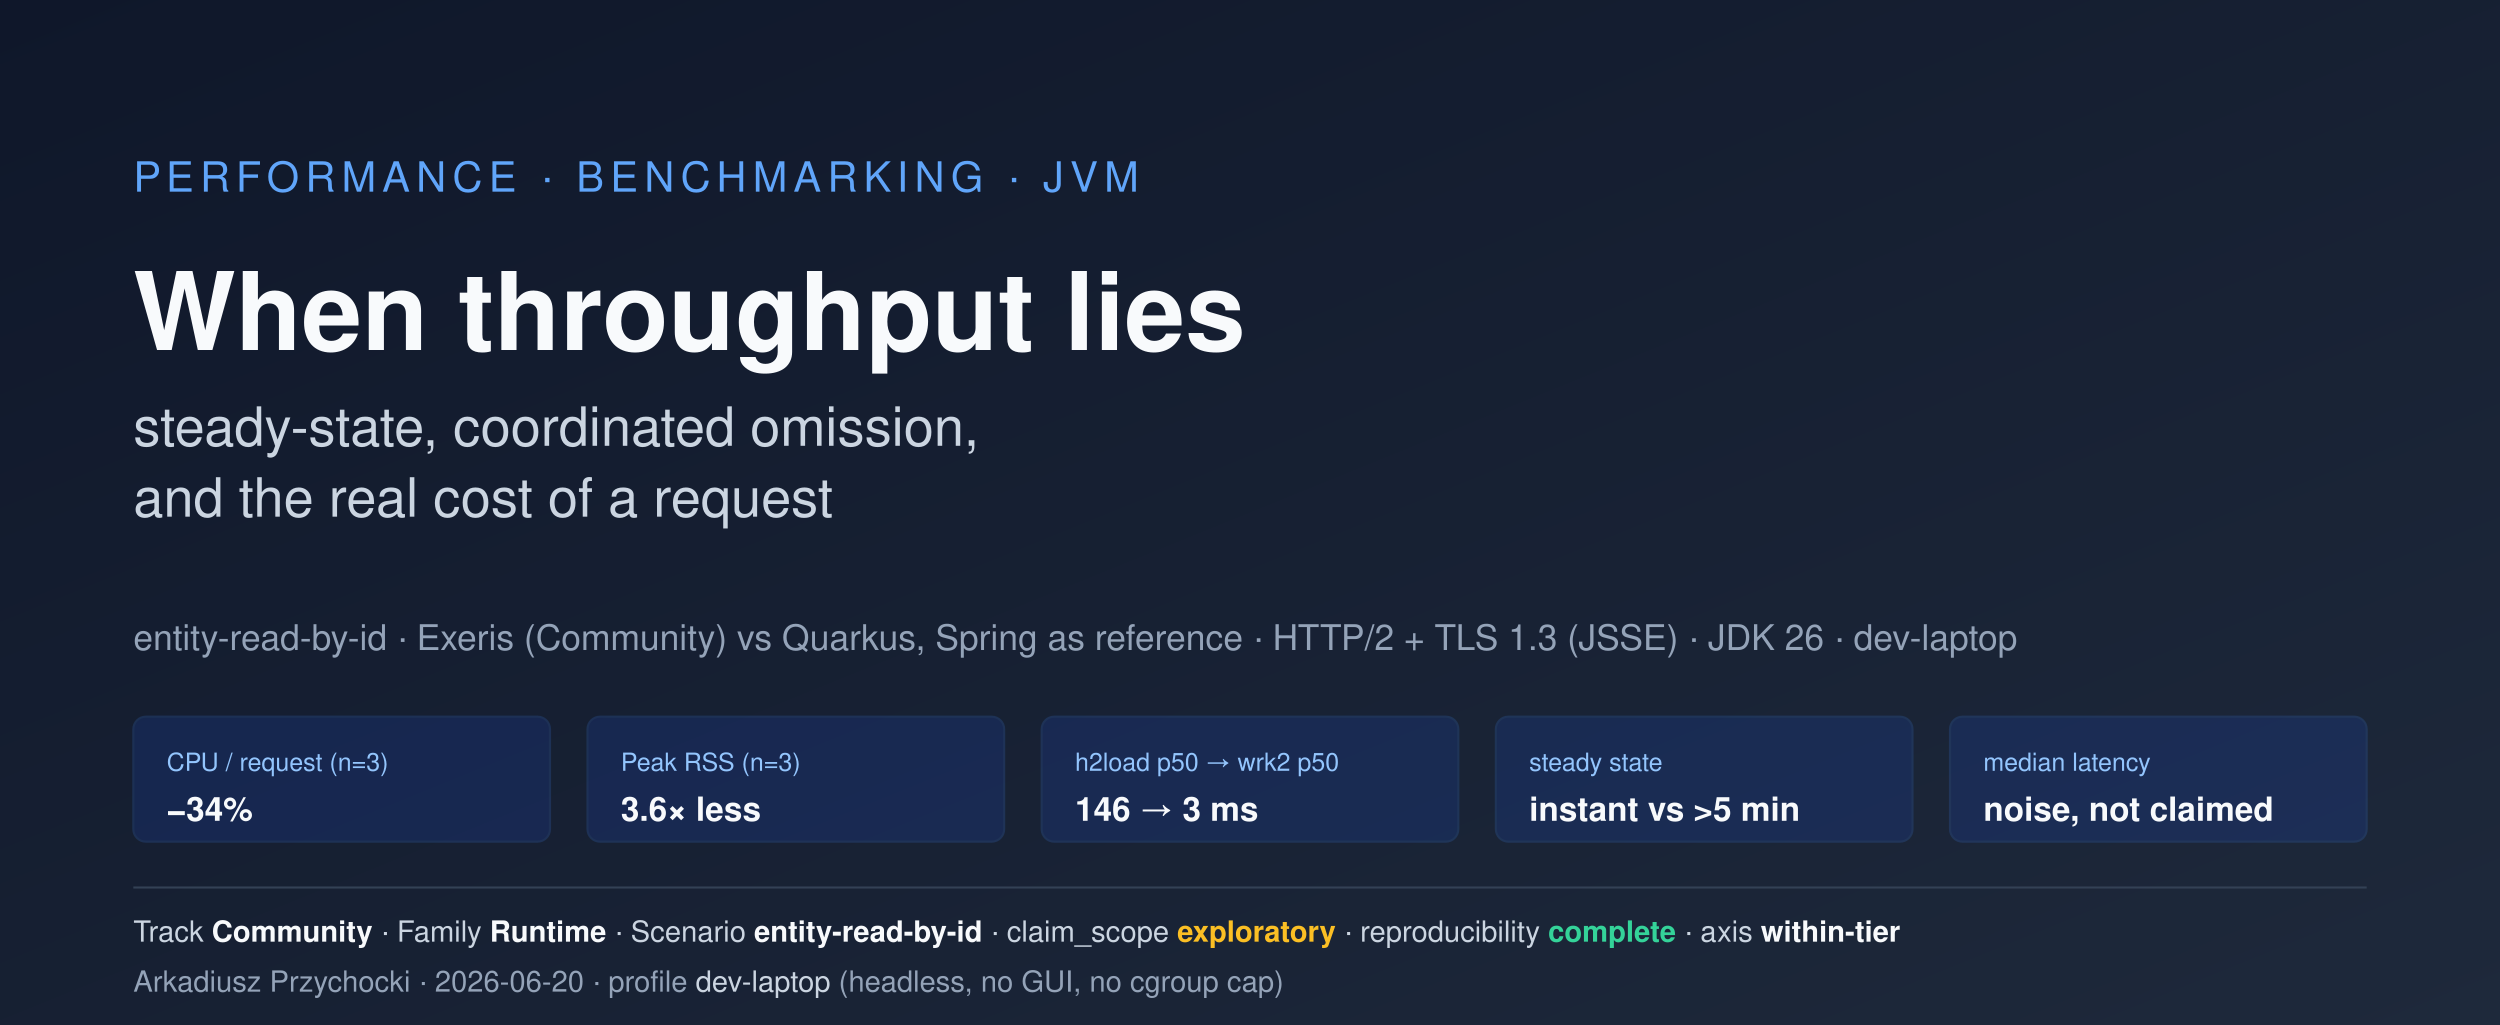
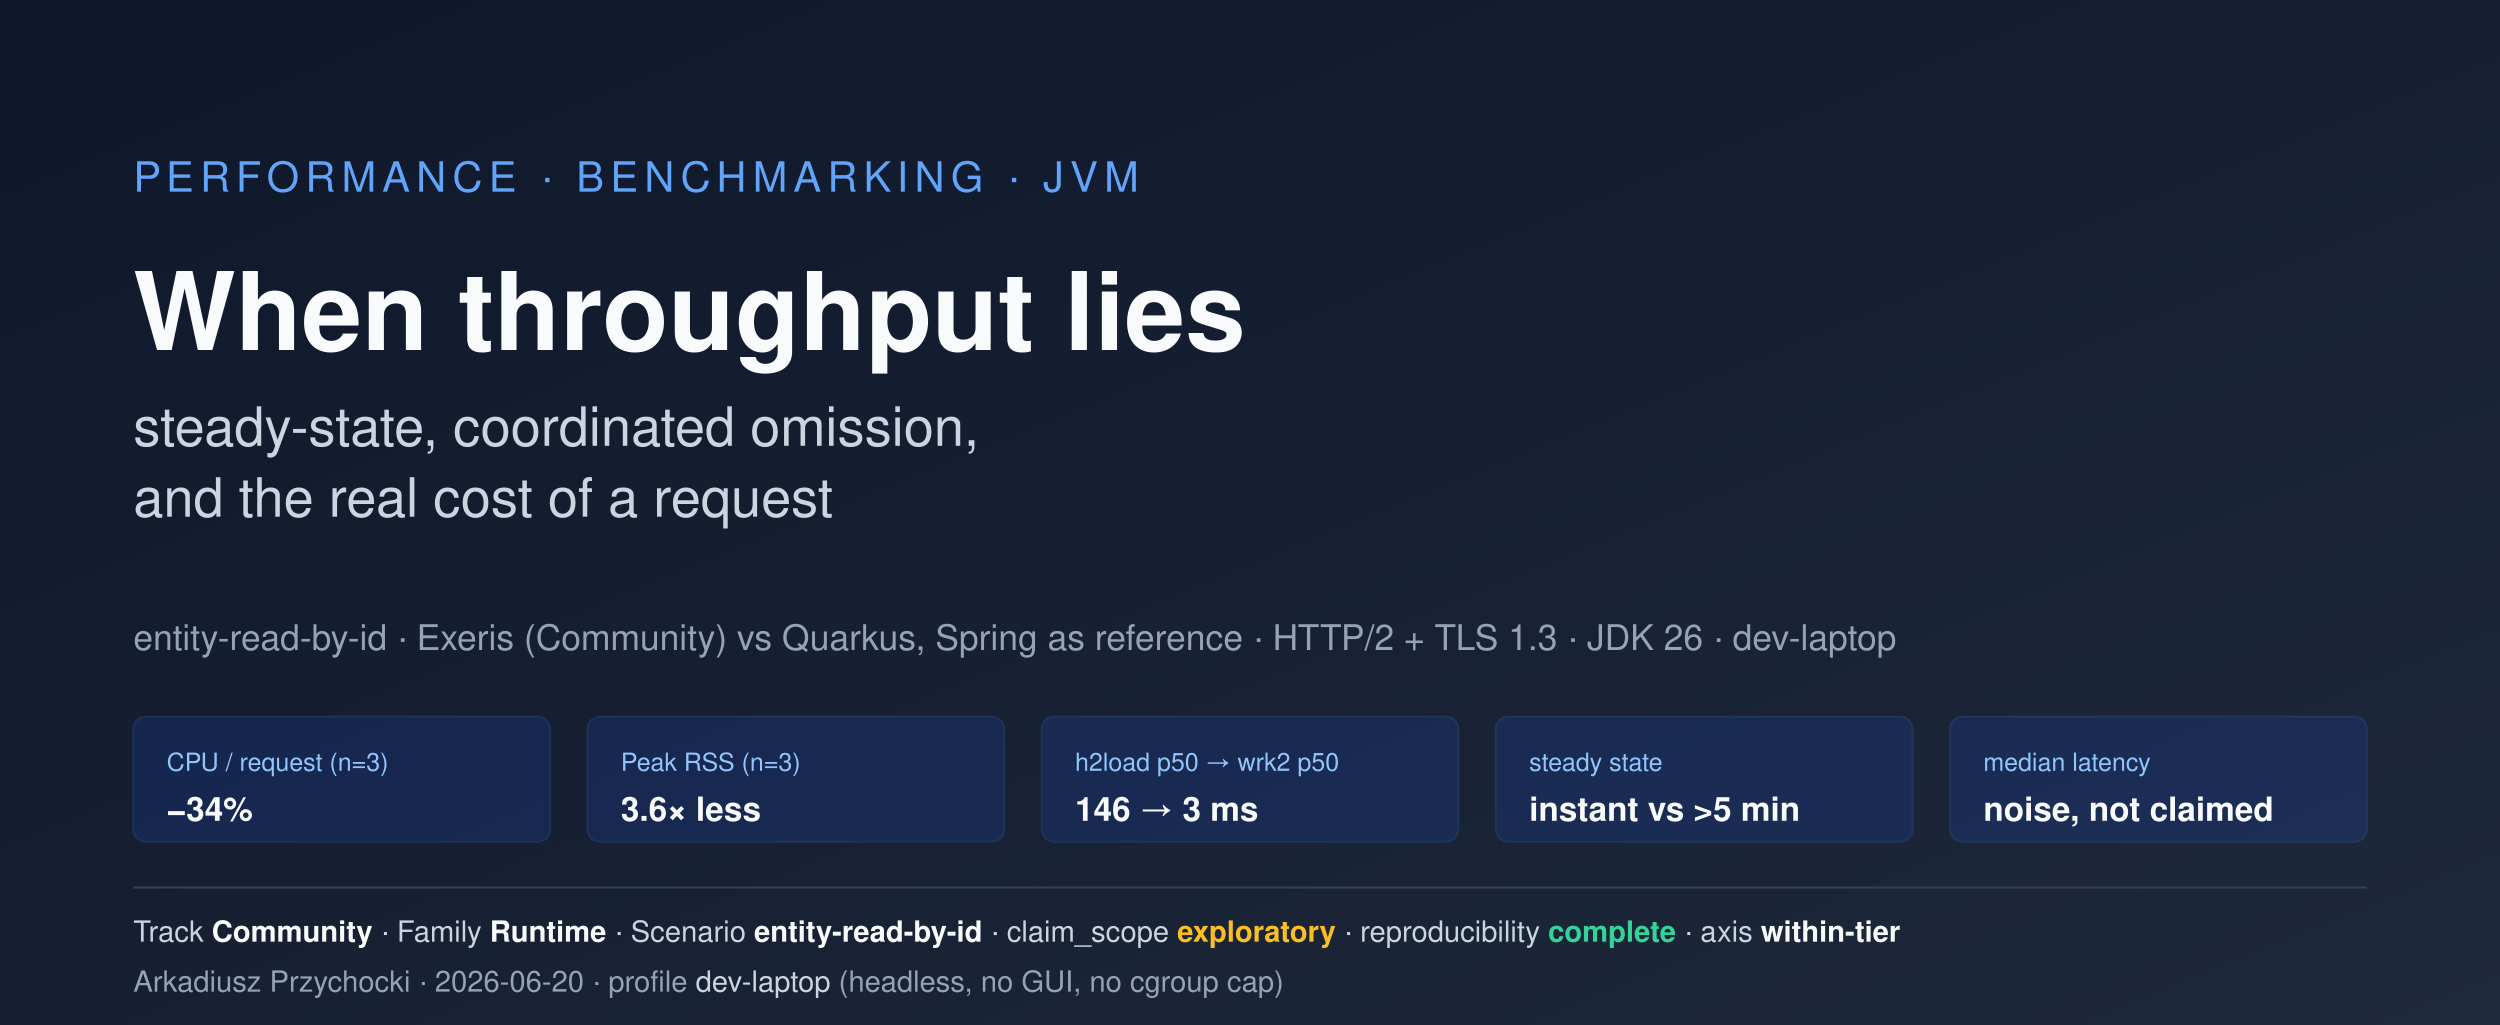
<svg xmlns="http://www.w3.org/2000/svg" width="1200" height="492" viewBox="0 0 1200 492" font-family="Verdana,Helvetica,sans-serif">
  <defs>
    <linearGradient id="bg" x1="0" y1="0" x2="1" y2="1">
      <stop offset="0" stop-color="#0f172a" />
      <stop offset="1" stop-color="#1e293b" />
    </linearGradient>
  </defs>
  <rect width="1200" height="492" fill="url(#bg)" />
  <text x="64" y="92" font-size="20" fill="#60a5fa" letter-spacing="3">PERFORMANCE · BENCHMARKING · JVM</text>
  <text x="64" y="168" font-size="52" font-weight="bold" fill="#f8fafc">When throughput lies</text>
  <text x="64" y="214" font-size="26" fill="#cbd5e1">steady-state, coordinated omission,</text>
  <text x="64" y="248" font-size="26" fill="#cbd5e1">and the real cost of a request</text>
-   <text x="64" y="312" font-size="17" fill="#94a3b8">entity-read-by-id · Exeris (Community) vs Quarkus, Spring as reference · HTTP/2 + TLS 1.3 (JSSE) · JDK 26 · dev-laptop</text>
+   <text x="64" y="312" font-size="17" fill="#94a3b8">entity-read-by-id · Exeris (Community) vs Quarkus, Spring as reference · HTTP/2 + TLS 1.3 · JDK 26 · dev-laptop</text>
  <g font-size="12">
    <rect x="64" y="344" width="200" height="60" rx="6" fill="#1d4ed8" opacity="0.18" stroke="#3b82f6" stroke-width="1" />
    <text x="80" y="370" fill="#93c5fd">CPU / request (n=3)</text>
    <text x="80" y="394" font-size="16" font-weight="bold" fill="#f8fafc">−34%</text>
    <rect x="282" y="344" width="200" height="60" rx="6" fill="#1d4ed8" opacity="0.18" stroke="#3b82f6" stroke-width="1" />
    <text x="298" y="370" fill="#93c5fd">Peak RSS (n=3)</text>
    <text x="298" y="394" font-size="16" font-weight="bold" fill="#f8fafc">3.6× less</text>
    <rect x="500" y="344" width="200" height="60" rx="6" fill="#1d4ed8" opacity="0.18" stroke="#3b82f6" stroke-width="1" />
    <text x="516" y="370" fill="#93c5fd">h2load p50 → wrk2 p50</text>
    <text x="516" y="394" font-size="16" font-weight="bold" fill="#f8fafc">146 → 3 ms</text>
    <rect x="718" y="344" width="200" height="60" rx="6" fill="#1d4ed8" opacity="0.18" stroke="#3b82f6" stroke-width="1" />
    <text x="734" y="370" fill="#93c5fd">steady state</text>
    <text x="734" y="394" font-size="16" font-weight="bold" fill="#f8fafc">instant vs &gt;5 min</text>
    <rect x="936" y="344" width="200" height="60" rx="6" fill="#1d4ed8" opacity="0.18" stroke="#3b82f6" stroke-width="1" />
    <text x="952" y="370" fill="#93c5fd">median latency</text>
    <text x="952" y="394" font-size="16" font-weight="bold" fill="#f8fafc">noise, not claimed</text>
  </g>
  <line x1="64" y1="426" x2="1136" y2="426" stroke="#334155" stroke-width="1" />
  <text x="64" y="452" font-size="14" fill="#cbd5e1">Track <tspan fill="#f8fafc" font-weight="bold">Community</tspan>  ·  Family <tspan fill="#f8fafc" font-weight="bold">Runtime</tspan>  ·  Scenario <tspan fill="#f8fafc" font-weight="bold">entity-read-by-id</tspan>  ·  claim_scope <tspan fill="#fbbf24" font-weight="bold">exploratory</tspan>  ·  reproducibility <tspan fill="#34d399" font-weight="bold">complete</tspan>  ·  axis <tspan fill="#f8fafc" font-weight="bold">within-tier</tspan>
  </text>
  <text x="64" y="476" font-size="14" fill="#94a3b8">Arkadiusz Przychocki  ·  2026-06-20  ·  profile <tspan fill="#cbd5e1">dev-laptop</tspan> (headless, no GUI, no cgroup cap)</text>
</svg>
